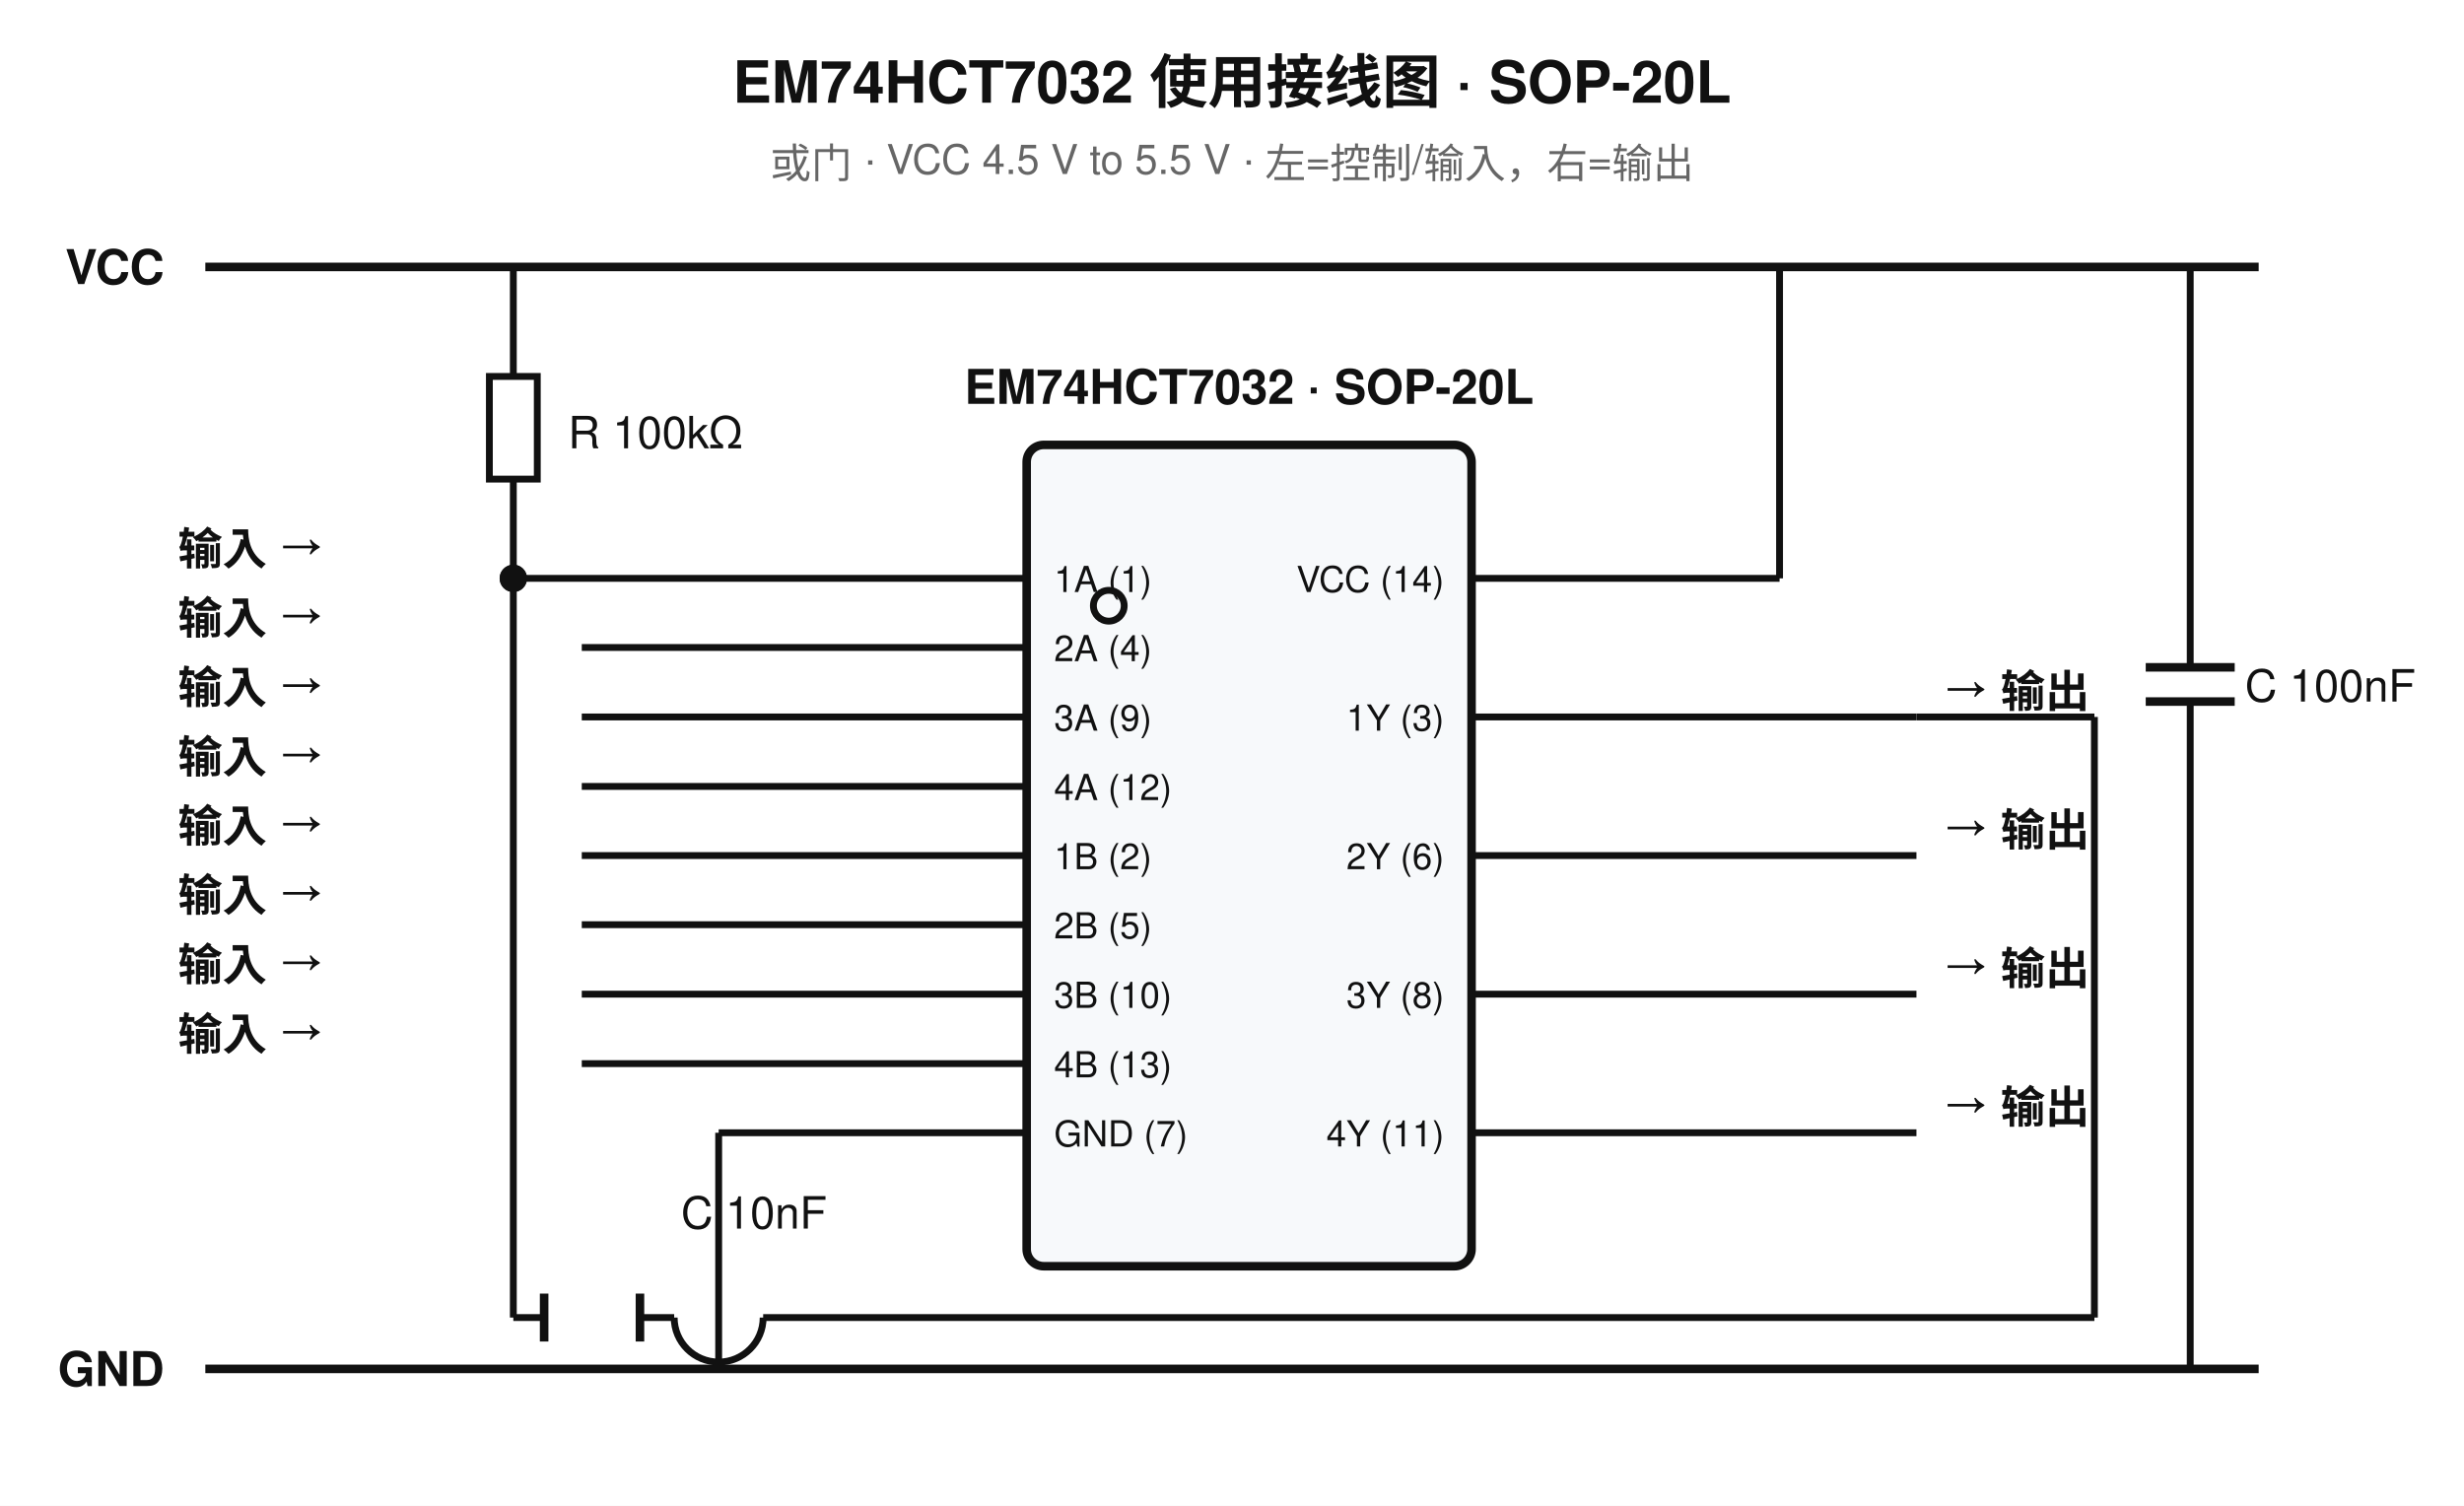
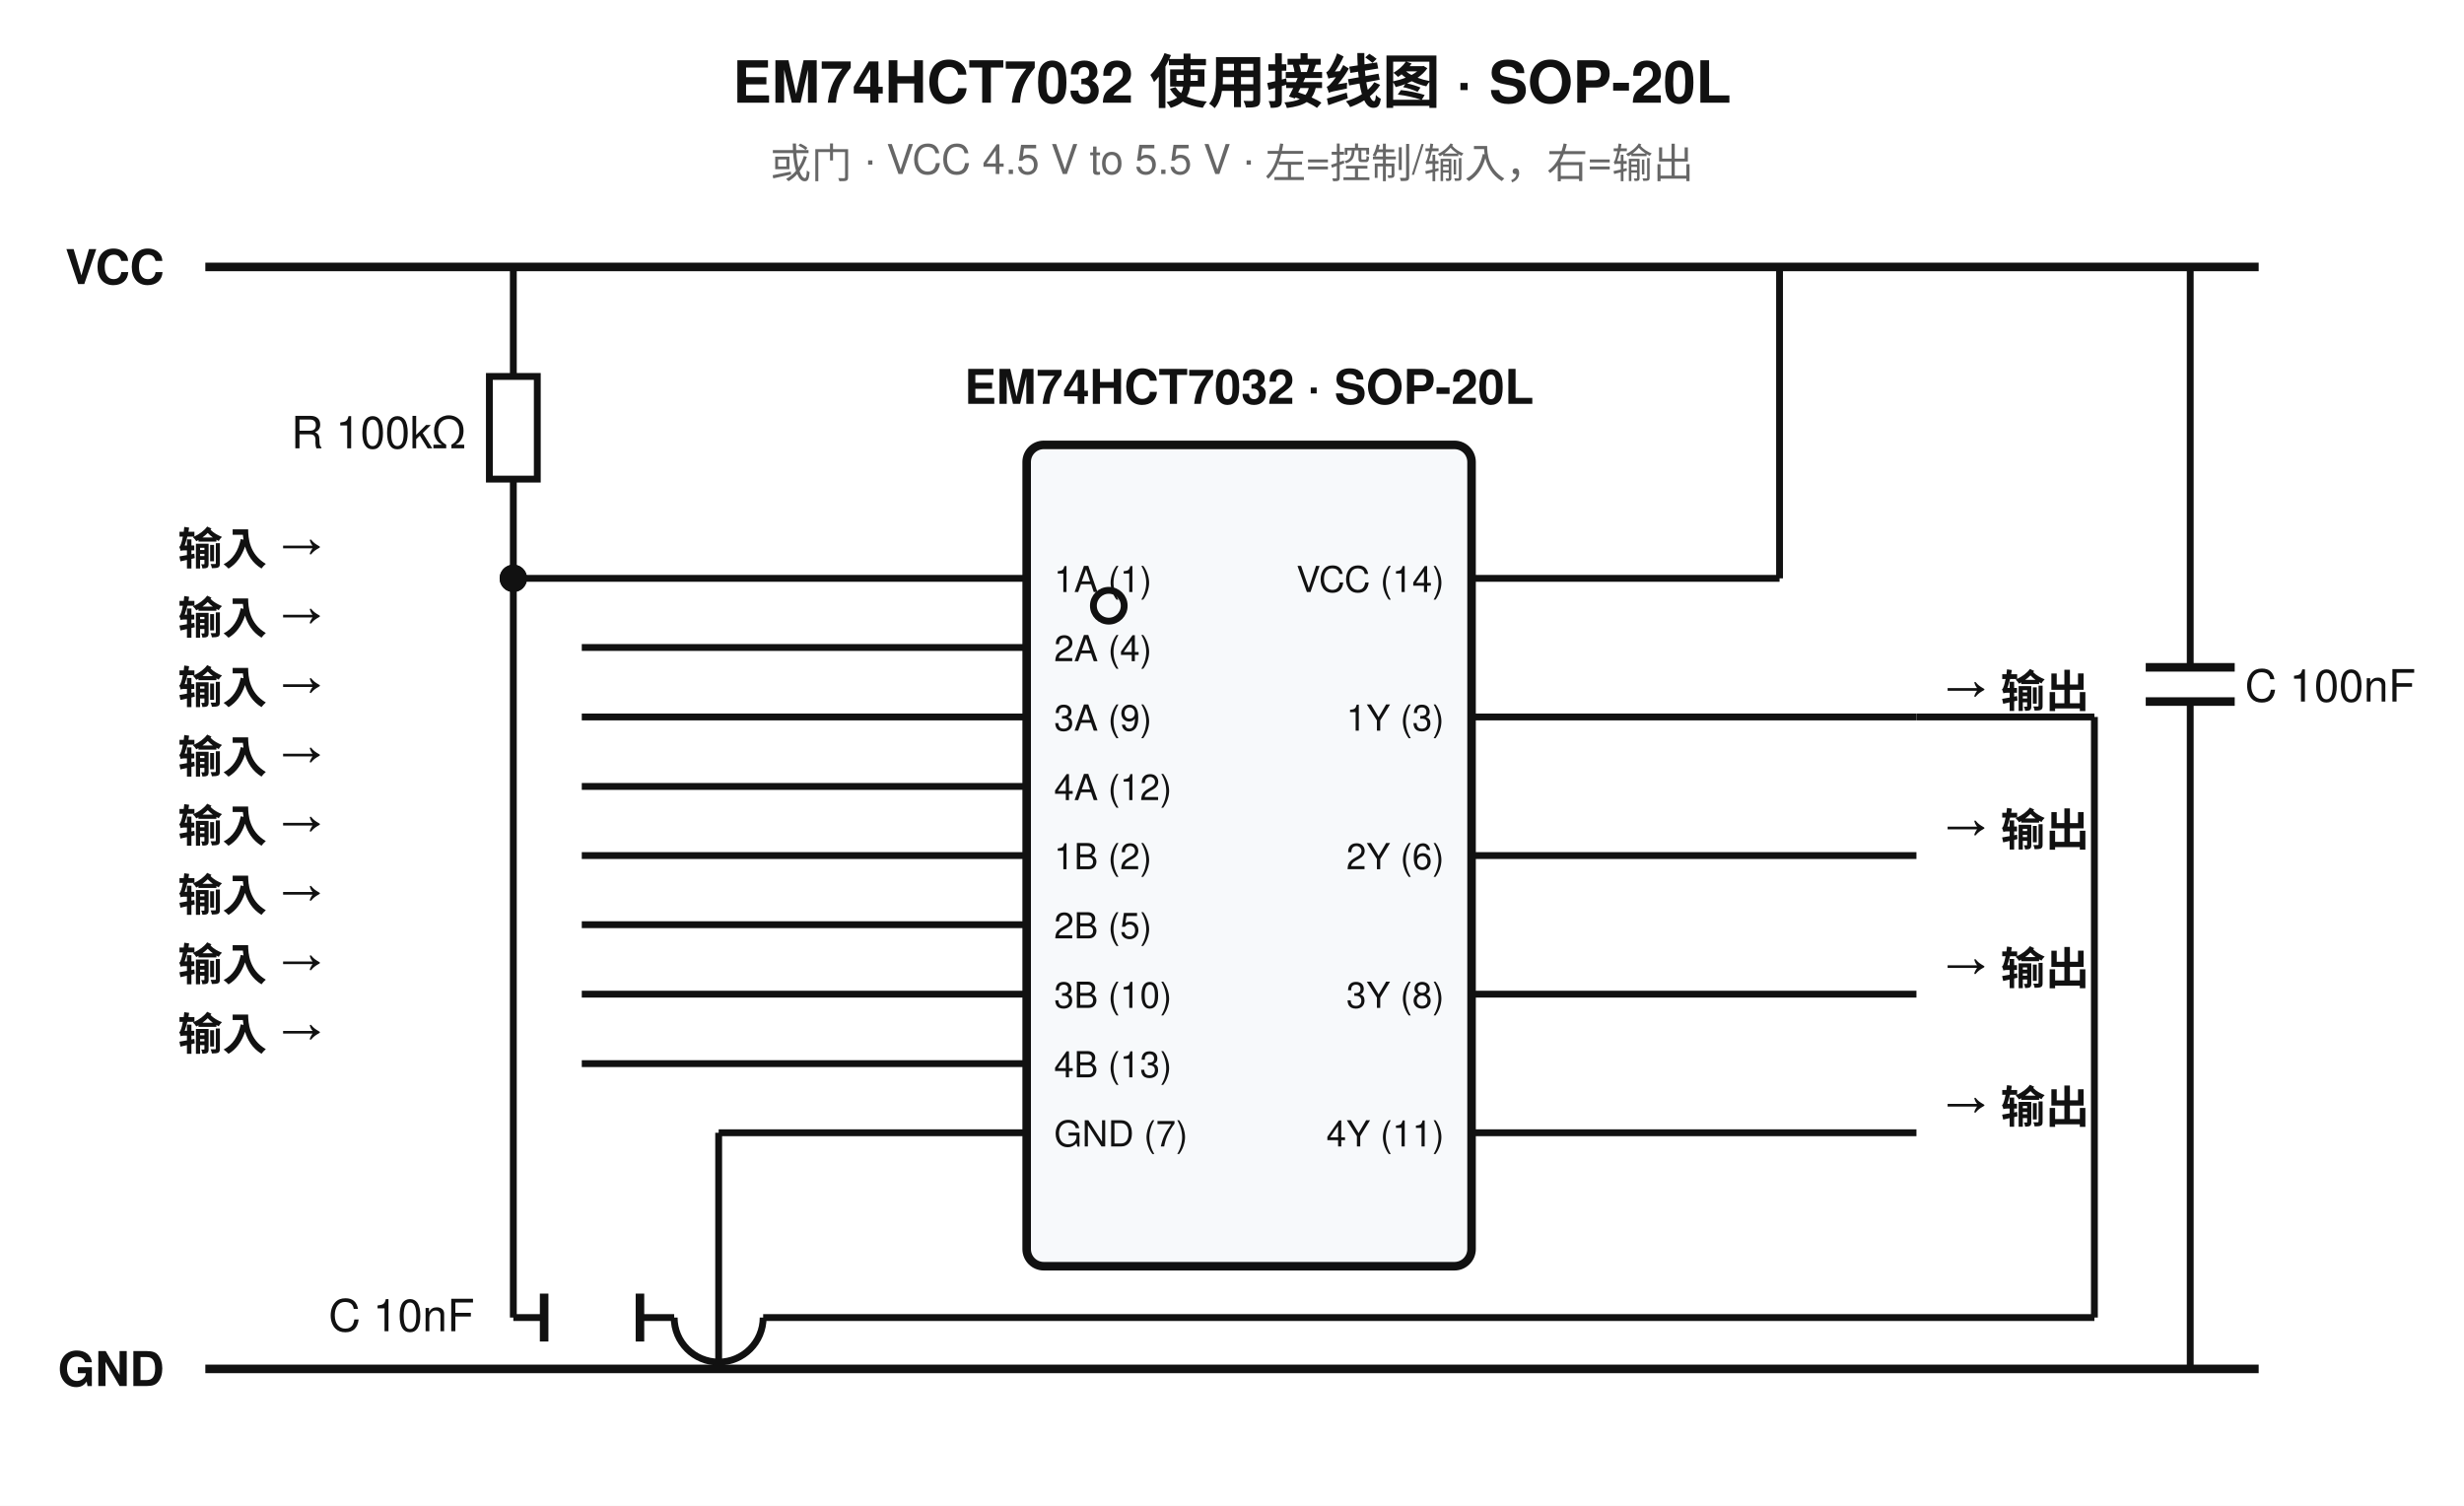
<svg xmlns="http://www.w3.org/2000/svg" viewBox="0 0 720 440" font-family="Helvetica,Arial,sans-serif">
  <rect width="720" height="440" fill="#fff" />
  <text x="360" y="30" text-anchor="middle" font-size="17" font-weight="bold" fill="#111">EM74HCT7032 使用接线图 · SOP-20L</text>
  <text x="360" y="52" text-anchor="middle" font-size="12" fill="#666">或门 · VCC 4.5 V to 5.5 V · 左=控制/输入，右=输出</text>
  <line x1="60" y1="78" x2="660" y2="78" stroke="#111" stroke-width="2.5" />
  <text x="48" y="83" text-anchor="end" font-size="14" font-weight="bold" fill="#111">VCC</text>
  <line x1="60" y1="400" x2="660" y2="400" stroke="#111" stroke-width="2.5" />
  <text x="48" y="405" text-anchor="end" font-size="14" font-weight="bold" fill="#111">GND</text>
  <text x="365" y="118" text-anchor="middle" font-size="14" font-weight="bold" fill="#111">EM74HCT7032 · SOP-20L</text>
  <rect x="300" y="130" width="130" height="240" rx="5" fill="#f7f9fb" stroke="#111" stroke-width="2.5" />
  <text x="308" y="173.0" font-size="10.5" fill="#111">1A (1)</text>
  <line x1="300" y1="169.0" x2="150" y2="169.0" stroke="#111" stroke-width="2" />
  <line x1="150" y1="78" x2="150" y2="110.0" stroke="#111" stroke-width="2" />
  <rect x="143" y="110.0" width="14" height="30" fill="#fff" stroke="#111" stroke-width="2" />
  <line x1="150" y1="140.0" x2="150" y2="169.0" stroke="#111" stroke-width="2" />
  <circle cx="150" cy="169.0" r="4" fill="#111" />
-   <text x="166" y="131.0" font-size="13" fill="#111">R 100kΩ</text>
+   <text x="136" y="131.0" text-anchor="end" font-size="13" fill="#111">R 100kΩ</text>
  <text x="52" y="165.0" font-size="13" font-weight="bold" fill="#111">输入 →</text>
  <text x="308" y="193.2" font-size="10.5" fill="#111">2A (4)</text>
  <line x1="300" y1="189.2" x2="170" y2="189.2" stroke="#111" stroke-width="2" />
  <text x="52" y="185.2" font-size="13" font-weight="bold" fill="#111">输入 →</text>
  <text x="308" y="213.5" font-size="10.5" fill="#111">3A (9)</text>
  <line x1="300" y1="209.5" x2="170" y2="209.5" stroke="#111" stroke-width="2" />
  <text x="52" y="205.5" font-size="13" font-weight="bold" fill="#111">输入 →</text>
  <text x="308" y="233.8" font-size="10.5" fill="#111">4A (12)</text>
  <line x1="300" y1="229.8" x2="170" y2="229.8" stroke="#111" stroke-width="2" />
  <text x="52" y="225.8" font-size="13" font-weight="bold" fill="#111">输入 →</text>
  <text x="308" y="254.0" font-size="10.5" fill="#111">1B (2)</text>
  <line x1="300" y1="250.0" x2="170" y2="250.0" stroke="#111" stroke-width="2" />
  <text x="52" y="246.0" font-size="13" font-weight="bold" fill="#111">输入 →</text>
  <text x="308" y="274.2" font-size="10.5" fill="#111">2B (5)</text>
  <line x1="300" y1="270.2" x2="170" y2="270.2" stroke="#111" stroke-width="2" />
  <text x="52" y="266.2" font-size="13" font-weight="bold" fill="#111">输入 →</text>
  <text x="308" y="294.5" font-size="10.5" fill="#111">3B (10)</text>
  <line x1="300" y1="290.5" x2="170" y2="290.5" stroke="#111" stroke-width="2" />
  <text x="52" y="286.5" font-size="13" font-weight="bold" fill="#111">输入 →</text>
  <text x="308" y="314.8" font-size="10.5" fill="#111">4B (13)</text>
  <line x1="300" y1="310.8" x2="170" y2="310.8" stroke="#111" stroke-width="2" />
  <text x="52" y="306.8" font-size="13" font-weight="bold" fill="#111">输入 →</text>
  <text x="308" y="335.0" font-size="10.5" fill="#111">GND (7)</text>
  <line x1="300" y1="331.0" x2="210" y2="331.0" stroke="#111" stroke-width="2" />
  <line x1="210" y1="331.0" x2="210" y2="400" stroke="#111" stroke-width="2" />
  <text x="422" y="173.0" text-anchor="end" font-size="10.5" fill="#111">VCC (14)</text>
  <line x1="430" y1="169.0" x2="520" y2="169.0" stroke="#111" stroke-width="2" />
  <line x1="520" y1="169.0" x2="520" y2="78" stroke="#111" stroke-width="2" />
  <text x="422" y="213.5" text-anchor="end" font-size="10.5" fill="#111">1Y (3)</text>
  <line x1="430" y1="209.5" x2="560" y2="209.5" stroke="#111" stroke-width="2" />
  <text x="568" y="205.5" font-size="13" font-weight="bold" fill="#111">→ 输出</text>
  <text x="422" y="254.0" text-anchor="end" font-size="10.5" fill="#111">2Y (6)</text>
  <line x1="430" y1="250.0" x2="560" y2="250.0" stroke="#111" stroke-width="2" />
  <text x="568" y="246.0" font-size="13" font-weight="bold" fill="#111">→ 输出</text>
  <text x="422" y="294.5" text-anchor="end" font-size="10.5" fill="#111">3Y (8)</text>
  <line x1="430" y1="290.5" x2="560" y2="290.5" stroke="#111" stroke-width="2" />
  <text x="568" y="286.5" font-size="13" font-weight="bold" fill="#111">→ 输出</text>
  <text x="422" y="335.0" text-anchor="end" font-size="10.5" fill="#111">4Y (11)</text>
  <line x1="430" y1="331.0" x2="560" y2="331.0" stroke="#111" stroke-width="2" />
  <text x="568" y="327.0" font-size="13" font-weight="bold" fill="#111">→ 输出</text>
  <circle cx="324" cy="177.0" r="4.5" fill="none" stroke="#111" stroke-width="2" />
  <line x1="560" y1="209.5" x2="612" y2="209.5" stroke="#111" stroke-width="2" />
  <line x1="612" y1="209.5" x2="612" y2="385" stroke="#111" stroke-width="2" />
  <line x1="159" y1="385" x2="150" y2="385" stroke="#111" stroke-width="2" />
  <line x1="159" y1="378" x2="159" y2="392" stroke="#111" stroke-width="2.5" />
  <line x1="187" y1="378" x2="187" y2="392" stroke="#111" stroke-width="2.5" />
  <line x1="187" y1="385" x2="197" y2="385" stroke="#111" stroke-width="2" />
  <path d="M197,385 A13,13 0 0,0 223,385" fill="none" stroke="#111" stroke-width="2" />
  <line x1="223" y1="385" x2="612" y2="385" stroke="#111" stroke-width="2" />
-   <text x="199" y="359" font-size="13" fill="#111">C 10nF</text>
+   <text x="96" y="389" font-size="13" fill="#111">C 10nF</text>
  <line x1="150" y1="385" x2="150" y2="169.0" stroke="#111" stroke-width="2" />
  <circle cx="150" cy="169.0" r="4" fill="#111" />
  <text x="656" y="205" font-size="13" fill="#111">C 100nF</text>
  <line x1="640" y1="78" x2="640" y2="195" stroke="#111" stroke-width="2" />
  <line x1="627" y1="195" x2="653" y2="195" stroke="#111" stroke-width="2.5" />
  <line x1="627" y1="205" x2="653" y2="205" stroke="#111" stroke-width="2.5" />
  <line x1="640" y1="205" x2="640" y2="400" stroke="#111" stroke-width="2" />
</svg>
